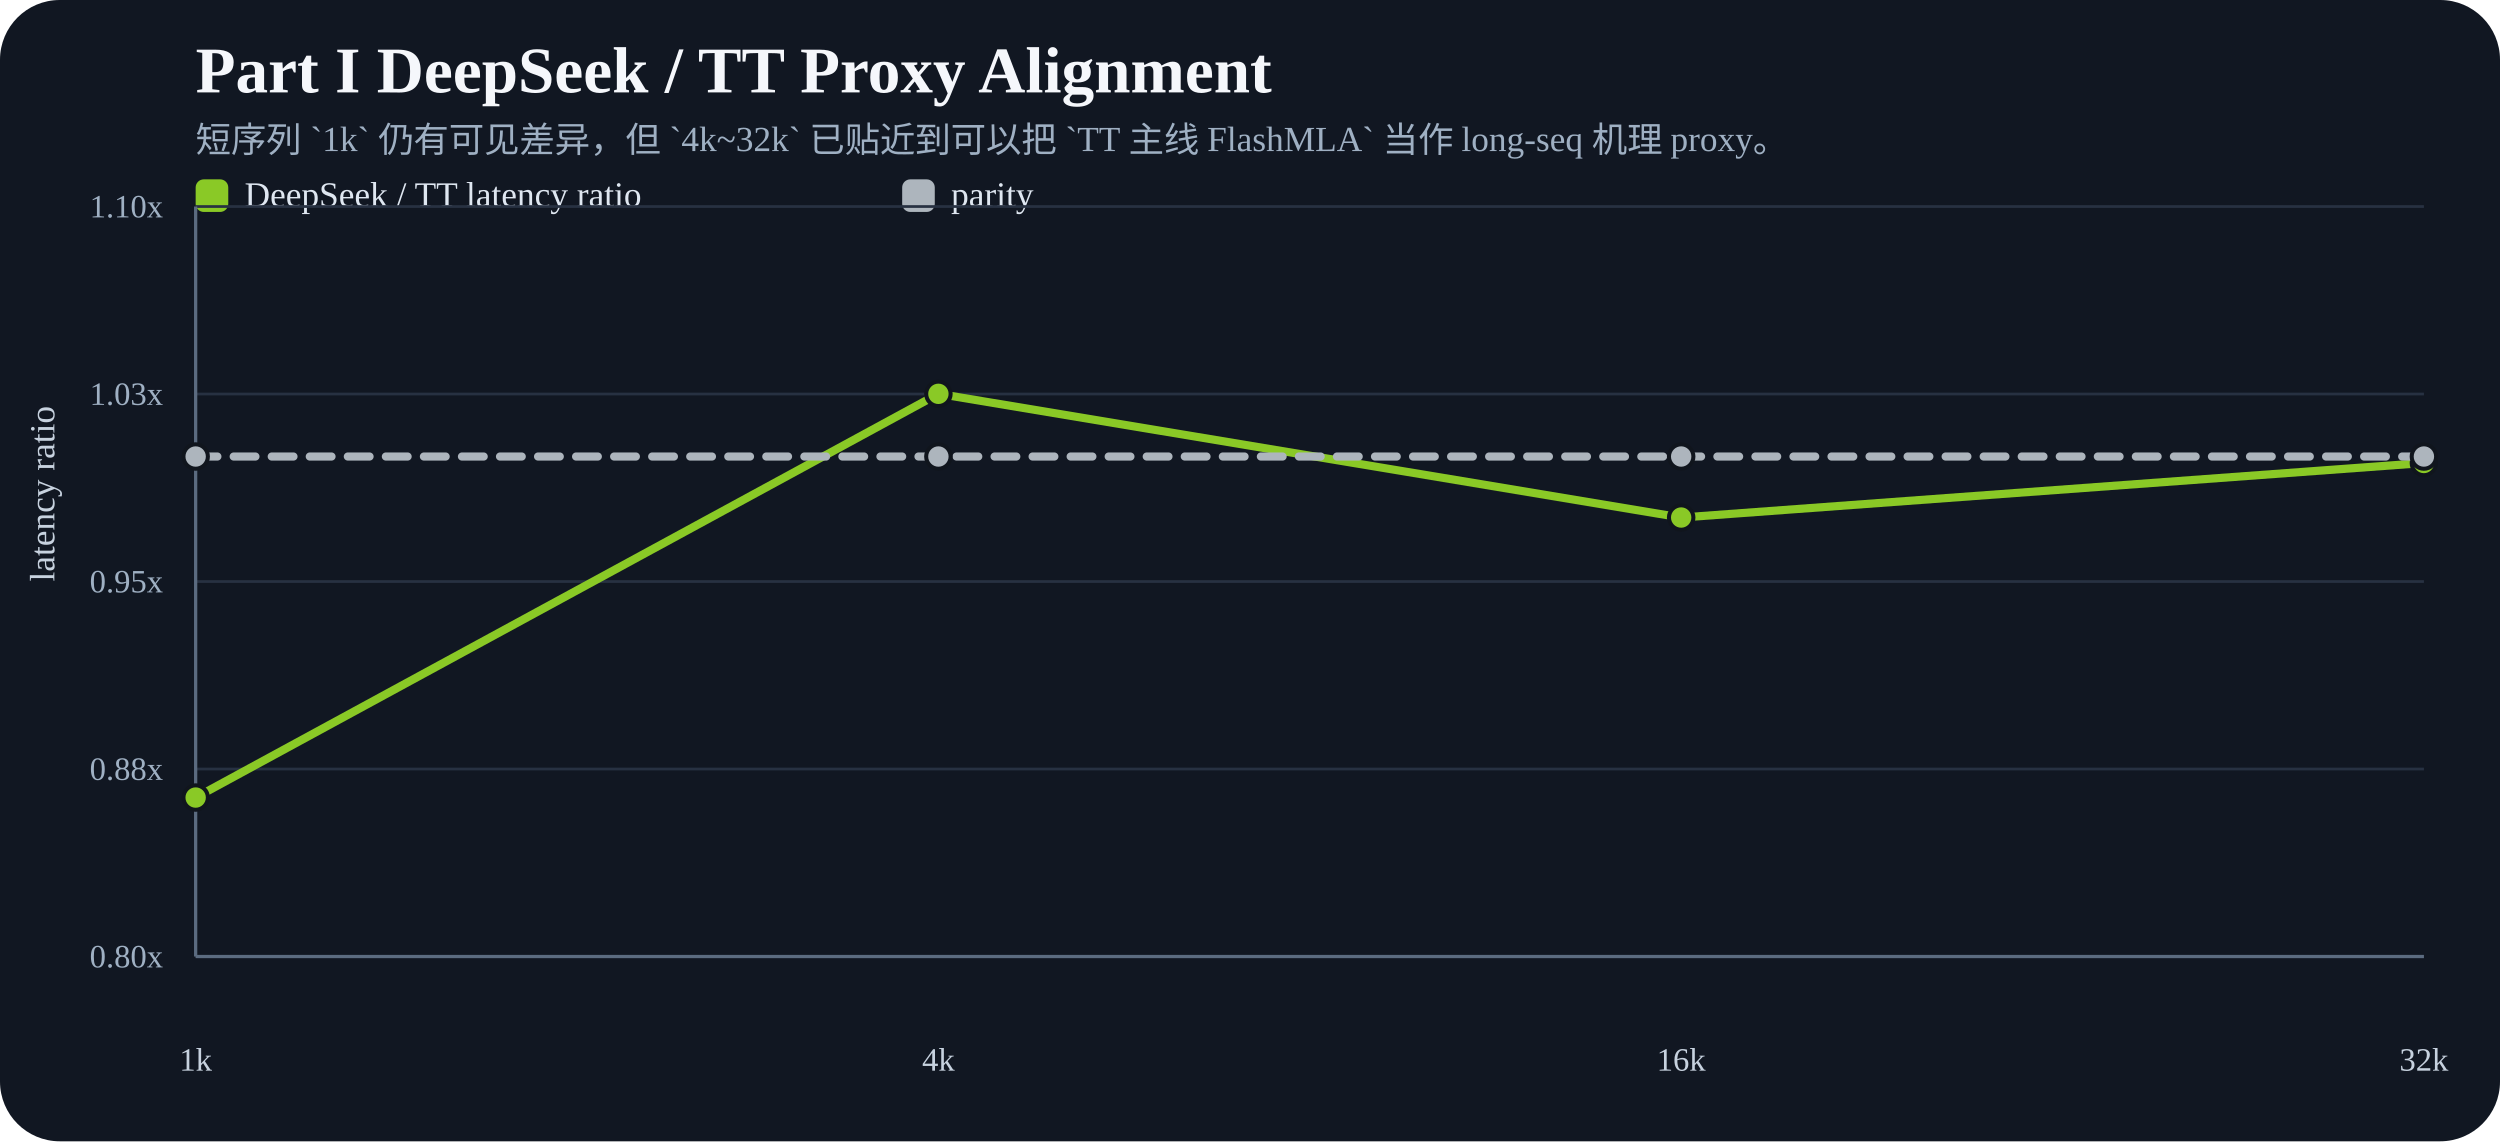
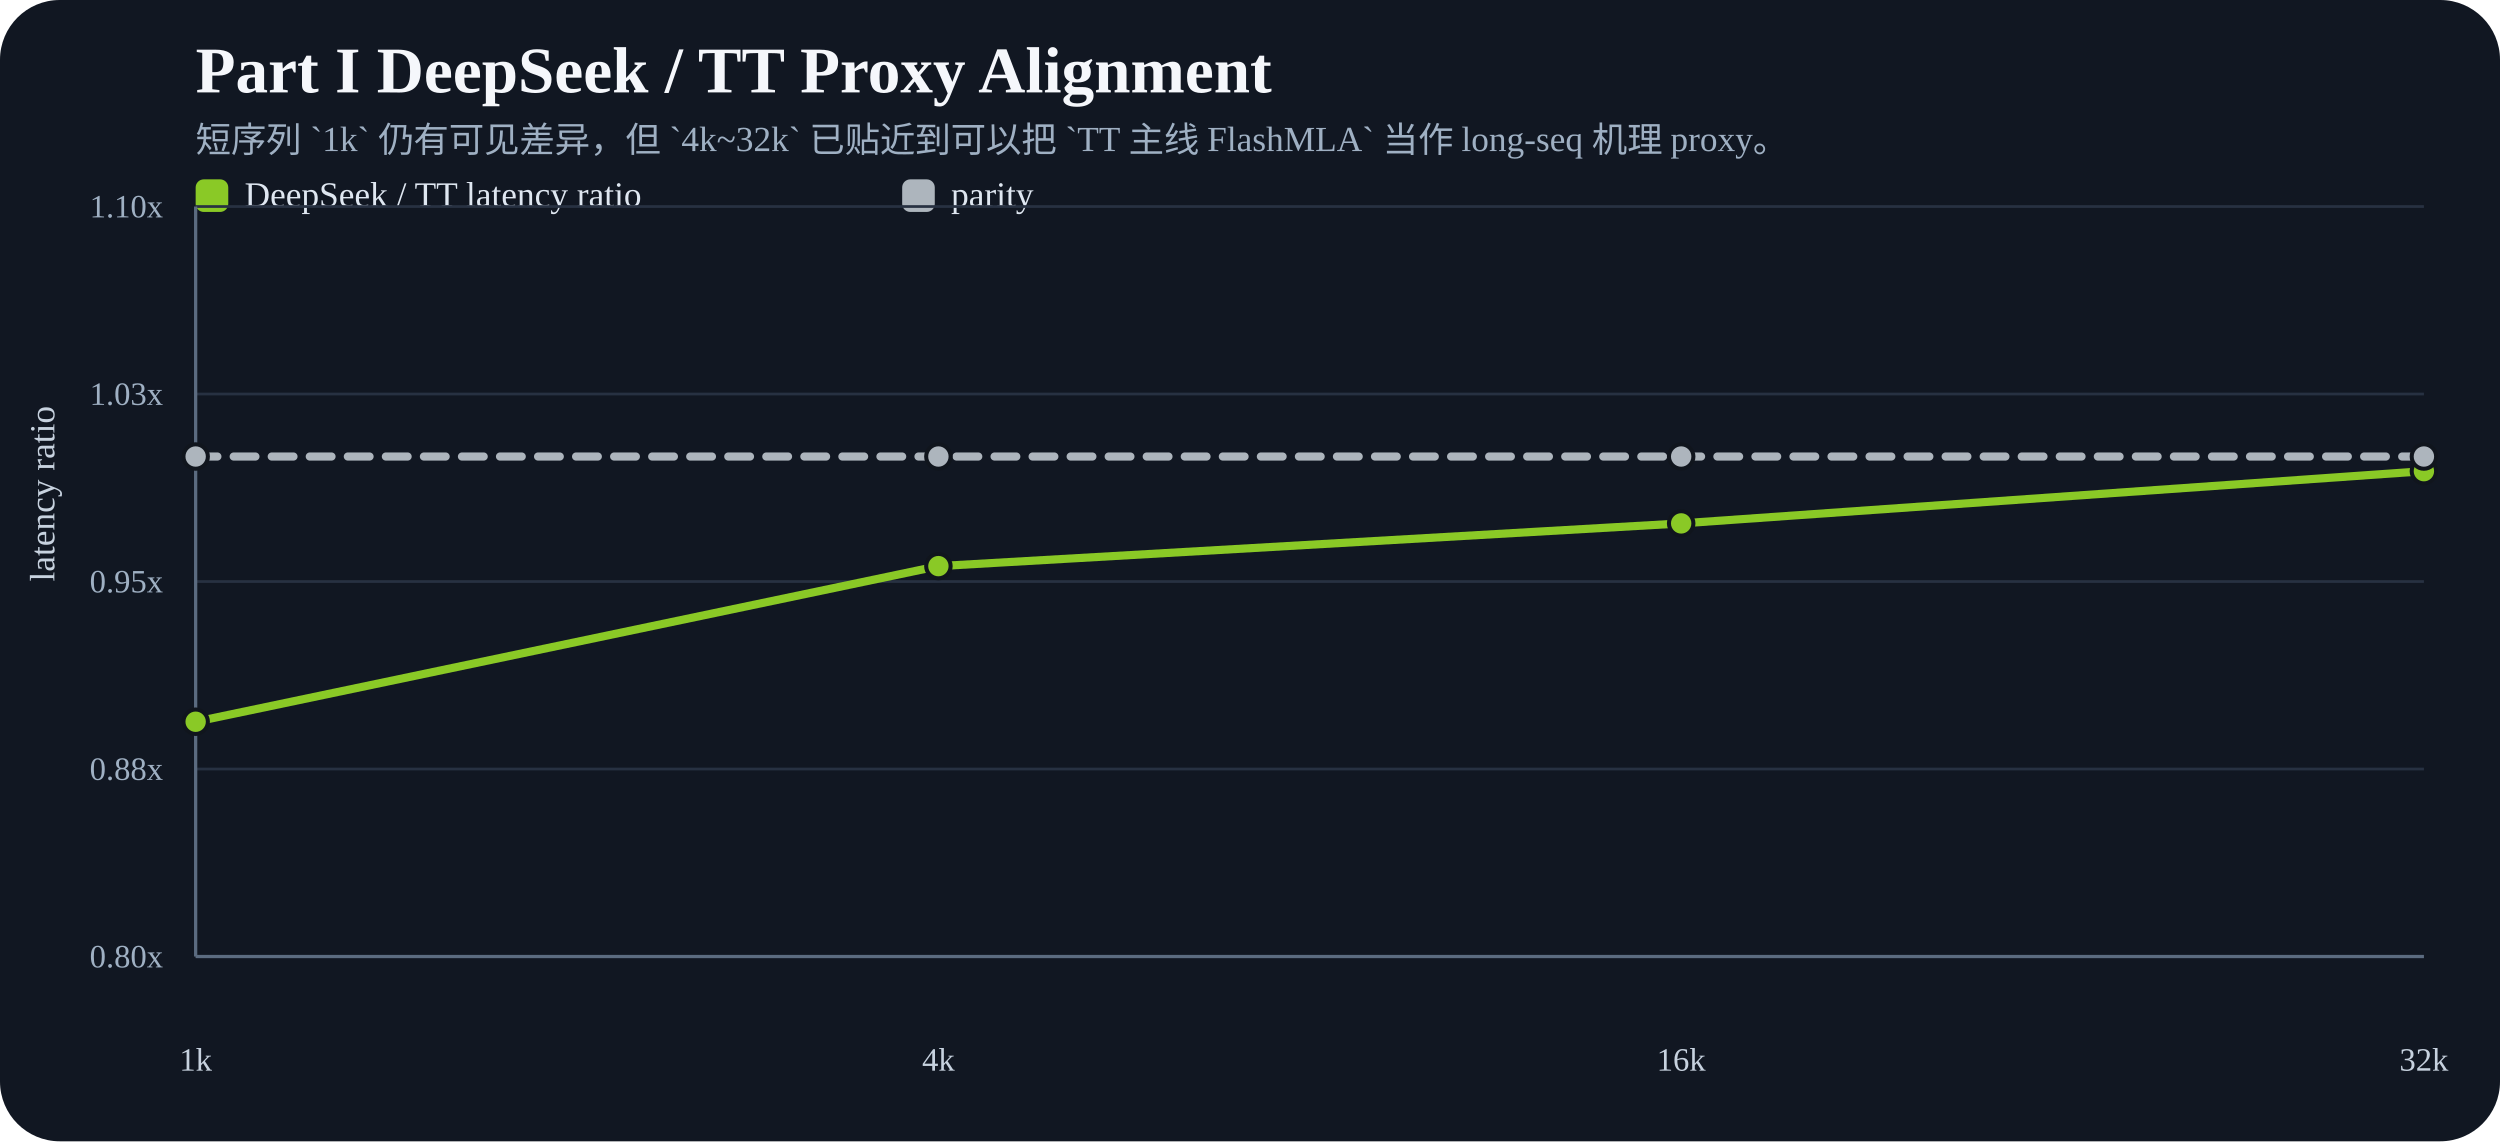
<svg xmlns="http://www.w3.org/2000/svg" width="920" height="420" viewBox="0 0 920 420">
  <rect width="100%" height="100%" rx="22" fill="#111722" />
  <text x="72" y="34" font-size="24" font-weight="700" fill="#f5f7fb">Part I DeepSeek / TT Proxy Alignment</text>
  <text x="72" y="56" font-size="13" fill="#9fb0c3">短序列 `1k` 仍有可见差异，但 `4k~32k` 已贴近到可以把 `TT 主线 FlashMLA` 当作 long-seq 机理 proxy。</text>
  <rect x="72" y="66" width="12" height="12" rx="3" fill="#8ac926" />
  <text x="90" y="76" font-size="13" fill="#dfe7f1">DeepSeek / TT latency ratio</text>
  <rect x="332" y="66" width="12" height="12" rx="3" fill="#adb5bd" />
  <text x="350" y="76" font-size="13" fill="#dfe7f1">parity</text>
  <line x1="72" y1="352.00" x2="892" y2="352.00" stroke="#273142" stroke-width="1" />
  <text x="60" y="356.00" text-anchor="end" font-size="12" fill="#9fb0c3">0.80x</text>
  <line x1="72" y1="283.00" x2="892" y2="283.00" stroke="#273142" stroke-width="1" />
  <text x="60" y="287.00" text-anchor="end" font-size="12" fill="#9fb0c3">0.88x</text>
  <line x1="72" y1="214.00" x2="892" y2="214.00" stroke="#273142" stroke-width="1" />
  <text x="60" y="218.00" text-anchor="end" font-size="12" fill="#9fb0c3">0.95x</text>
  <line x1="72" y1="145.00" x2="892" y2="145.00" stroke="#273142" stroke-width="1" />
  <text x="60" y="149.00" text-anchor="end" font-size="12" fill="#9fb0c3">1.03x</text>
  <line x1="72" y1="76.00" x2="892" y2="76.00" stroke="#273142" stroke-width="1" />
  <text x="60" y="80.00" text-anchor="end" font-size="12" fill="#9fb0c3">1.10x</text>
  <line x1="72" y1="352" x2="892" y2="352" stroke="#5b6b80" stroke-width="1.2" />
  <line x1="72" y1="76" x2="72" y2="352" stroke="#5b6b80" stroke-width="1.2" />
  <text x="20" y="214.00" transform="rotate(-90 20 214.00)" font-size="13" fill="#c7d2df">latency ratio</text>
  <text x="72.00" y="394" text-anchor="middle" font-size="12" fill="#c7d2df">1k</text>
  <text x="345.33" y="394" text-anchor="middle" font-size="12" fill="#c7d2df">4k</text>
  <text x="618.67" y="394" text-anchor="middle" font-size="12" fill="#c7d2df">16k</text>
  <text x="892.00" y="394" text-anchor="middle" font-size="12" fill="#c7d2df">32k</text>
-   <path d="M 72.00 293.50 L 345.33 144.93 L 618.67 190.45 L 892.00 170.38" fill="none" stroke="#8ac926" stroke-width="3" stroke-linecap="round" stroke-linejoin="round" />
-   <circle cx="72.00" cy="293.50" r="4.5" fill="#8ac926" stroke="#10151d" stroke-width="1.5" />
-   <circle cx="345.33" cy="144.93" r="4.5" fill="#8ac926" stroke="#10151d" stroke-width="1.5" />
-   <circle cx="618.67" cy="190.45" r="4.5" fill="#8ac926" stroke="#10151d" stroke-width="1.5" />
-   <circle cx="892.00" cy="170.38" r="4.5" fill="#8ac926" stroke="#10151d" stroke-width="1.5" />
+   <path d="M 72.00 265.60 L 345.33 208.33 L 618.67 192.61 L 892.00 173.39" fill="none" stroke="#8ac926" stroke-width="3" stroke-linecap="round" stroke-linejoin="round" />
+   <circle cx="72.00" cy="265.60" r="4.5" fill="#8ac926" stroke="#10151d" stroke-width="1.5" />
+   <circle cx="345.33" cy="208.33" r="4.5" fill="#8ac926" stroke="#10151d" stroke-width="1.5" />
+   <circle cx="618.67" cy="192.61" r="4.5" fill="#8ac926" stroke="#10151d" stroke-width="1.5" />
+   <circle cx="892.00" cy="173.39" r="4.5" fill="#8ac926" stroke="#10151d" stroke-width="1.5" />
  <path d="M 72.00 168.00 L 345.33 168.00 L 618.67 168.00 L 892.00 168.00" fill="none" stroke="#adb5bd" stroke-width="3" stroke-linecap="round" stroke-linejoin="round" stroke-dasharray="8 6" />
  <circle cx="72.00" cy="168.00" r="4.5" fill="#adb5bd" stroke="#10151d" stroke-width="1.5" />
  <circle cx="345.33" cy="168.00" r="4.5" fill="#adb5bd" stroke="#10151d" stroke-width="1.5" />
  <circle cx="618.67" cy="168.00" r="4.5" fill="#adb5bd" stroke="#10151d" stroke-width="1.5" />
  <circle cx="892.00" cy="168.00" r="4.5" fill="#adb5bd" stroke="#10151d" stroke-width="1.5" />
</svg>
